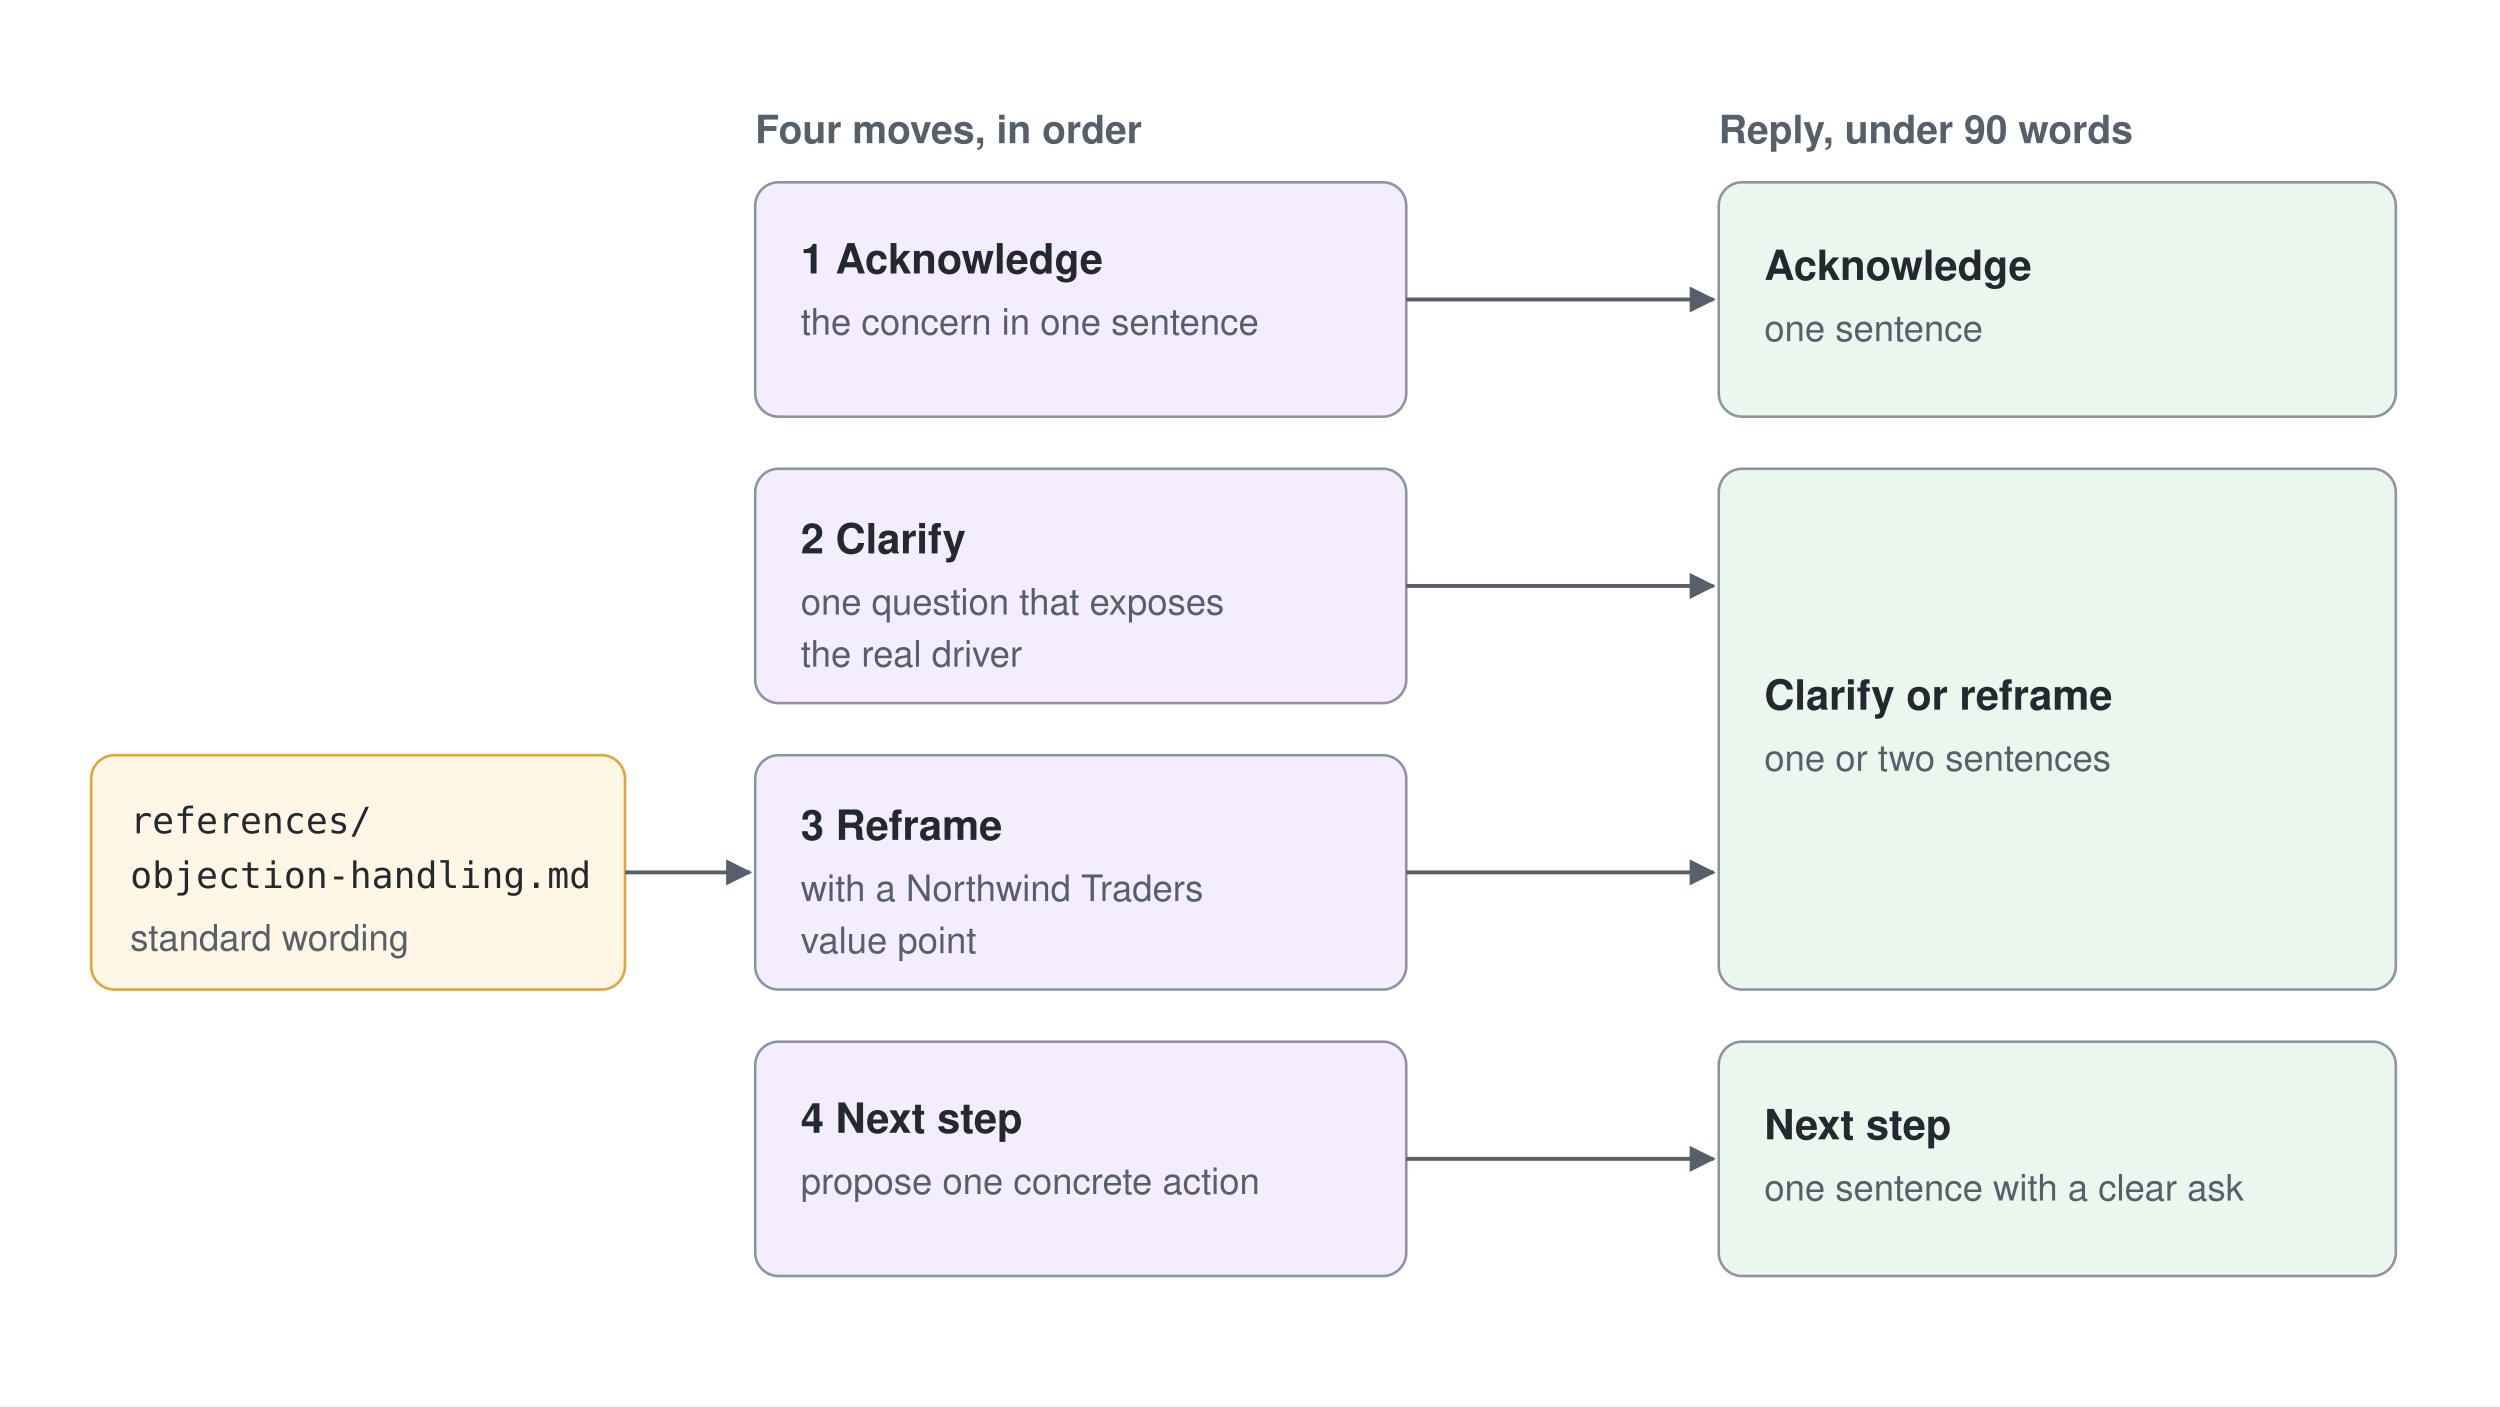
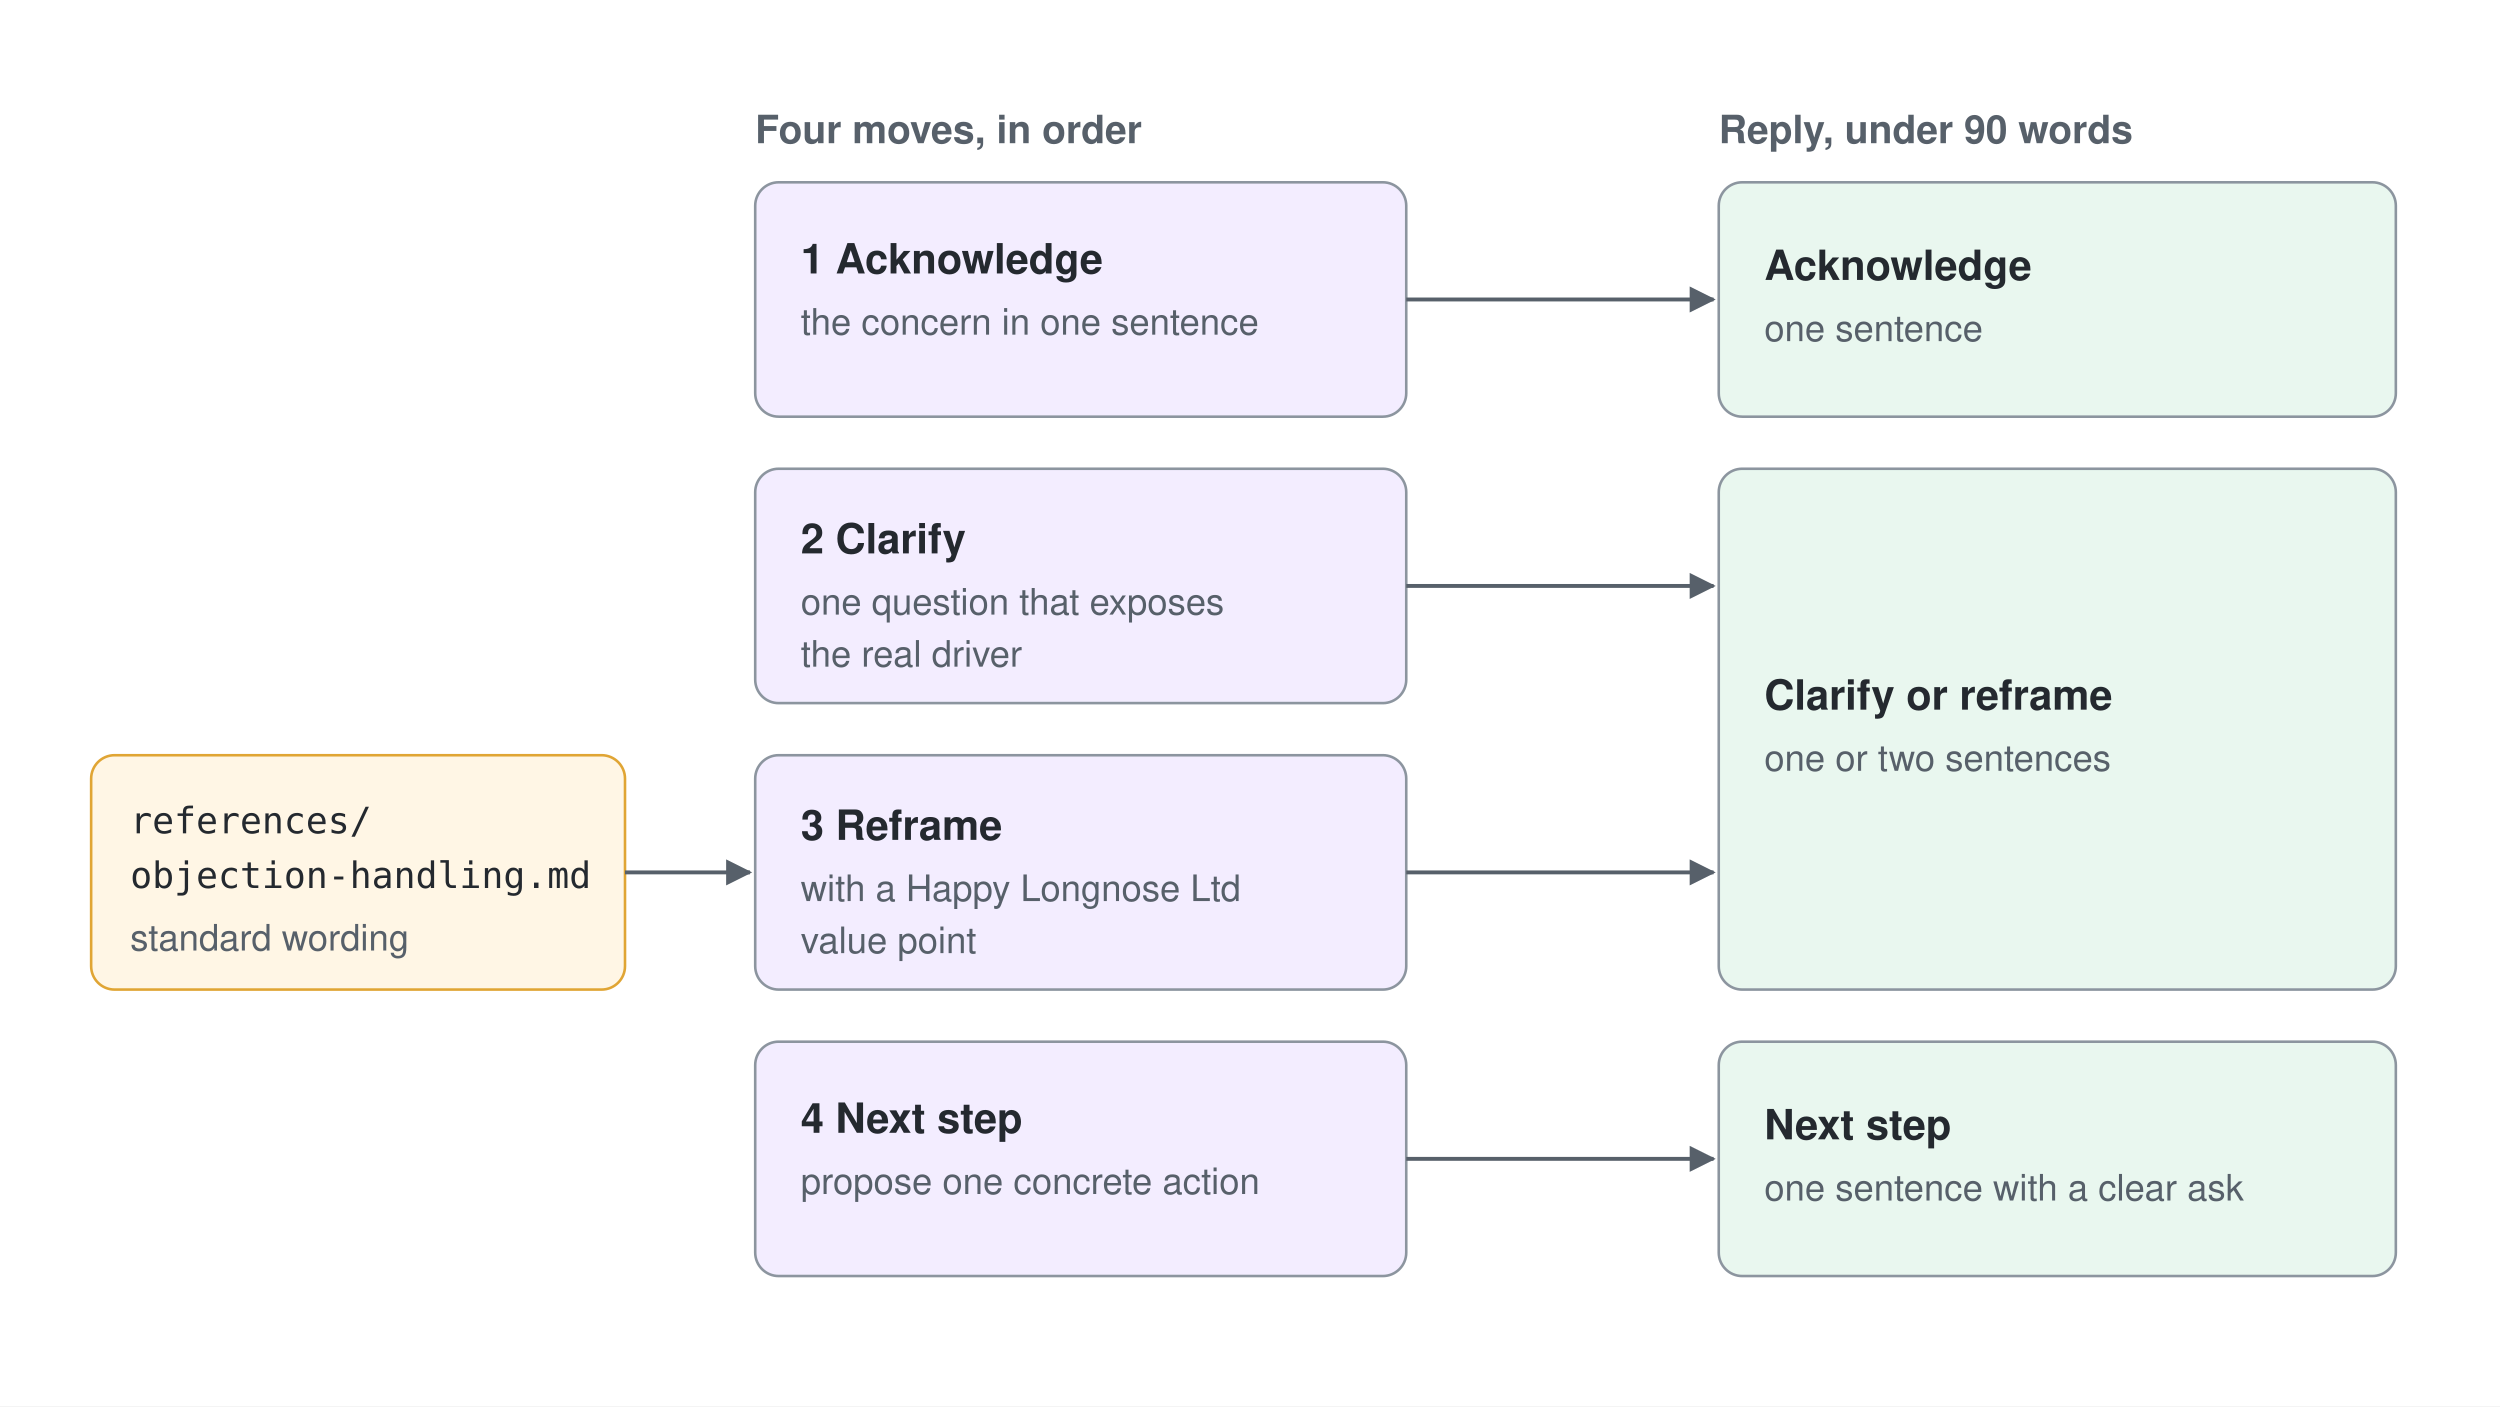
<svg xmlns="http://www.w3.org/2000/svg" viewBox="0 0 1920 1080" width="1920" height="1080" role="img" aria-labelledby="t d" font-family="Segoe UI, Helvetica, Arial, sans-serif">
  <rect x="0" y="0" width="1920" height="1080" fill="#ffffff" />
  <defs>
    <marker id="ah" viewBox="0 0 12 12" refX="11" refY="6" markerWidth="20" markerHeight="20" markerUnits="userSpaceOnUse" orient="auto">
      <path d="M0,0 L12,6 L0,12 z" fill="#57606a" />
    </marker>
  </defs>
  <text x="580" y="110" font-size="30" font-weight="700" fill="#57606a">Four moves, in order</text>
  <text x="1320" y="110" font-size="30" font-weight="700" fill="#57606a">Reply, under 90 words</text>
  <rect x="580" y="140" width="500" height="180" rx="18" fill="#f3edff" stroke="#8c959f" stroke-width="2" />
  <text x="615" y="210" font-size="32" font-weight="700" fill="#24292f">1  Acknowledge</text>
  <text x="615" y="257" font-size="28" fill="#57606a">the concern in one sentence</text>
  <rect x="580" y="360" width="500" height="180" rx="18" fill="#f3edff" stroke="#8c959f" stroke-width="2" />
  <text x="615" y="425" font-size="32" font-weight="700" fill="#24292f">2  Clarify</text>
  <text x="615" y="472" font-size="28" fill="#57606a">one question that exposes</text>
  <text x="615" y="512" font-size="28" fill="#57606a">the real driver</text>
  <rect x="580" y="580" width="500" height="180" rx="18" fill="#f3edff" stroke="#8c959f" stroke-width="2" />
  <text x="615" y="645" font-size="32" font-weight="700" fill="#24292f">3  Reframe</text>
-   <text x="615" y="692" font-size="28" fill="#57606a">with a Northwind Traders</text>
+   <text x="615" y="692" font-size="28" fill="#57606a">with a Happy Longnose Ltd</text>
  <text x="615" y="732" font-size="28" fill="#57606a">value point</text>
  <rect x="580" y="800" width="500" height="180" rx="18" fill="#f3edff" stroke="#8c959f" stroke-width="2" />
  <text x="615" y="870" font-size="32" font-weight="700" fill="#24292f">4  Next step</text>
  <text x="615" y="917" font-size="28" fill="#57606a">propose one concrete action</text>
  <rect x="70" y="580" width="410" height="180" rx="18" fill="#fff6e5" stroke="#e0a534" stroke-width="2" />
  <text x="100" y="640" font-size="28" font-family="Consolas, monospace" fill="#24292f">references/</text>
  <text x="100" y="682" font-size="28" font-family="Consolas, monospace" fill="#24292f">objection-handling.md</text>
  <text x="100" y="730" font-size="28" fill="#57606a">standard wording</text>
  <line x1="480" y1="670" x2="576" y2="670" stroke="#57606a" stroke-width="3" marker-end="url(#ah)" />
  <rect x="1320" y="140" width="520" height="180" rx="18" fill="#e9f7ef" stroke="#8c959f" stroke-width="2" />
  <text x="1355" y="215" font-size="32" font-weight="700" fill="#24292f">Acknowledge</text>
  <text x="1355" y="262" font-size="28" fill="#57606a">one sentence</text>
  <rect x="1320" y="360" width="520" height="400" rx="18" fill="#e9f7ef" stroke="#8c959f" stroke-width="2" />
  <text x="1355" y="545" font-size="32" font-weight="700" fill="#24292f">Clarify or reframe</text>
  <text x="1355" y="592" font-size="28" fill="#57606a">one or two sentences</text>
  <rect x="1320" y="800" width="520" height="180" rx="18" fill="#e9f7ef" stroke="#8c959f" stroke-width="2" />
  <text x="1355" y="875" font-size="32" font-weight="700" fill="#24292f">Next step</text>
  <text x="1355" y="922" font-size="28" fill="#57606a">one sentence with a clear ask</text>
  <line x1="1080" y1="230" x2="1316" y2="230" stroke="#57606a" stroke-width="3" marker-end="url(#ah)" />
  <line x1="1080" y1="450" x2="1316" y2="450" stroke="#57606a" stroke-width="3" marker-end="url(#ah)" />
  <line x1="1080" y1="670" x2="1316" y2="670" stroke="#57606a" stroke-width="3" marker-end="url(#ah)" />
  <line x1="1080" y1="890" x2="1316" y2="890" stroke="#57606a" stroke-width="3" marker-end="url(#ah)" />
</svg>
